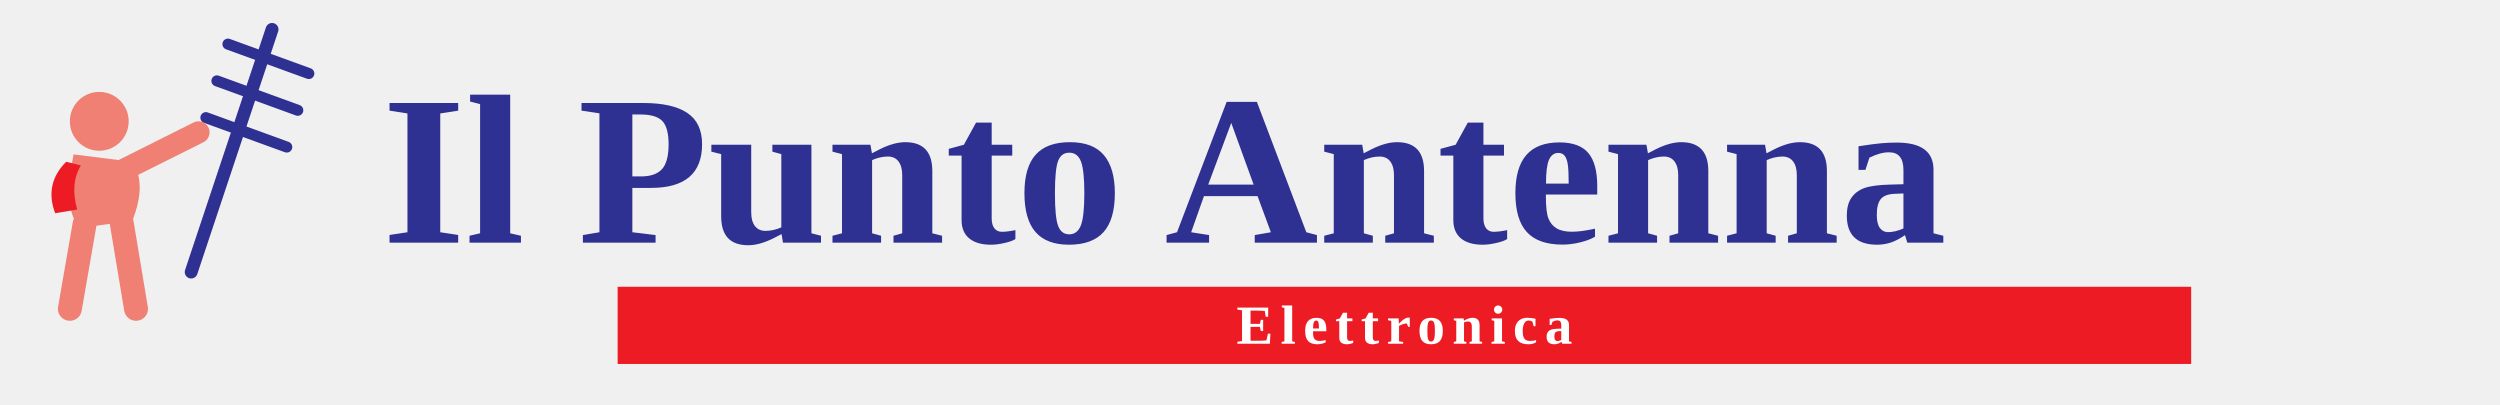
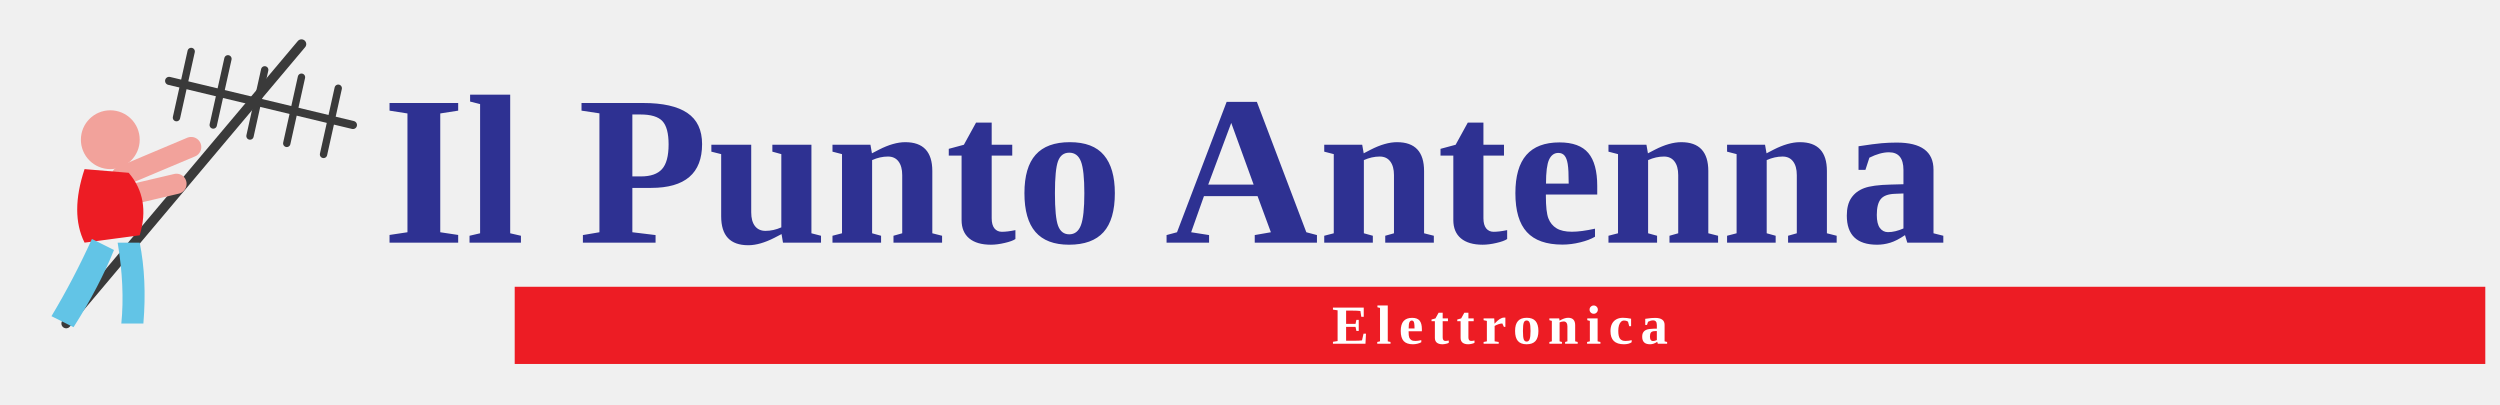
<svg xmlns="http://www.w3.org/2000/svg" viewBox="0 0 680 110" role="img" aria-label="Il Punto Antenna Elettronica">
  <g>
-     <line x1="74" y1="8" x2="52" y2="74" stroke="#2e3192" stroke-width="3.5" stroke-linecap="round" />
-     <line x1="62" y1="12" x2="84" y2="20" stroke="#2e3192" stroke-width="3" stroke-linecap="round" />
-     <line x1="59" y1="22" x2="81" y2="30" stroke="#2e3192" stroke-width="3" stroke-linecap="round" />
-     <line x1="56" y1="32" x2="78" y2="40" stroke="#2e3192" stroke-width="3" stroke-linecap="round" />
-     <circle cx="27" cy="33" r="8" fill="#ef8073" />
-     <path d="M20 42 Q17 58 22 62 L36 60 Q40 50 36 44 Z" fill="#ef8073" />
-     <path d="M34 46 L54 36" stroke="#ef8073" stroke-width="6" stroke-linecap="round" fill="none" />
-     <path d="M23 61 L19 84" stroke="#ef8073" stroke-width="6.5" stroke-linecap="round" fill="none" />
-     <path d="M33 60 L37 84" stroke="#ef8073" stroke-width="6.5" stroke-linecap="round" fill="none" />
-     <path d="M18 44 Q12 50 15 58 L21 57 Q19 50 22 45 Z" fill="#ed1c24" />
+     <line x1="18" y1="88" x2="82" y2="12" stroke="#3a3a3a" stroke-width="2.6" stroke-linecap="round" />
+     <line x1="46" y1="22" x2="96" y2="34" stroke="#3a3a3a" stroke-width="2.2" stroke-linecap="round" />
+     <line x1="52" y1="14" x2="48" y2="32" stroke="#3a3a3a" stroke-width="2" stroke-linecap="round" />
+     <line x1="62" y1="16" x2="58" y2="34" stroke="#3a3a3a" stroke-width="2" stroke-linecap="round" />
+     <line x1="72" y1="19" x2="68" y2="37" stroke="#3a3a3a" stroke-width="2" stroke-linecap="round" />
+     <line x1="82" y1="21" x2="78" y2="39" stroke="#3a3a3a" stroke-width="2" stroke-linecap="round" />
+     <line x1="92" y1="24" x2="88" y2="42" stroke="#3a3a3a" stroke-width="2" stroke-linecap="round" />
+     <circle cx="30" cy="38" r="8" fill="#f2a29b" />
+     <path d="M33 48 L52 40" stroke="#f2a29b" stroke-width="5.5" stroke-linecap="round" fill="none" />
+     <path d="M31 54 L48 50" stroke="#f2a29b" stroke-width="5.5" stroke-linecap="round" fill="none" />
+     <path d="M23 46 Q19 58 23 66 L38 64 Q41 54 35 47 Z" fill="#ed1c24" />
+     <path d="M25 65 Q20 76 14 86 L20 89 Q27 78 31 68 Z" fill="#62c4e6" />
+     <path d="M32 66 Q34 78 33 88 L39 88 Q40 76 38 66 Z" fill="#62c4e6" />
  </g>
  <text x="104" y="66" font-family="Georgia, 'Times New Roman', serif" font-weight="bold" font-size="58" fill="#2e3192" textLength="556" lengthAdjust="spacingAndGlyphs">Il Punto Antenna</text>
-   <rect x="168" y="78" width="428" height="21" fill="#ed1c24" />
-   <text x="382" y="93.5" font-family="Georgia, 'Times New Roman', serif" font-weight="bold" font-size="15" fill="#ffffff" text-anchor="middle" letter-spacing="2">Elettronica</text>
+   <rect x="140" y="78" width="536" height="21" fill="#ed1c24" />
+   <text x="408" y="93.5" font-family="Georgia, 'Times New Roman', serif" font-weight="bold" font-size="15" fill="#ffffff" text-anchor="middle" letter-spacing="2">Elettronica</text>
</svg>
